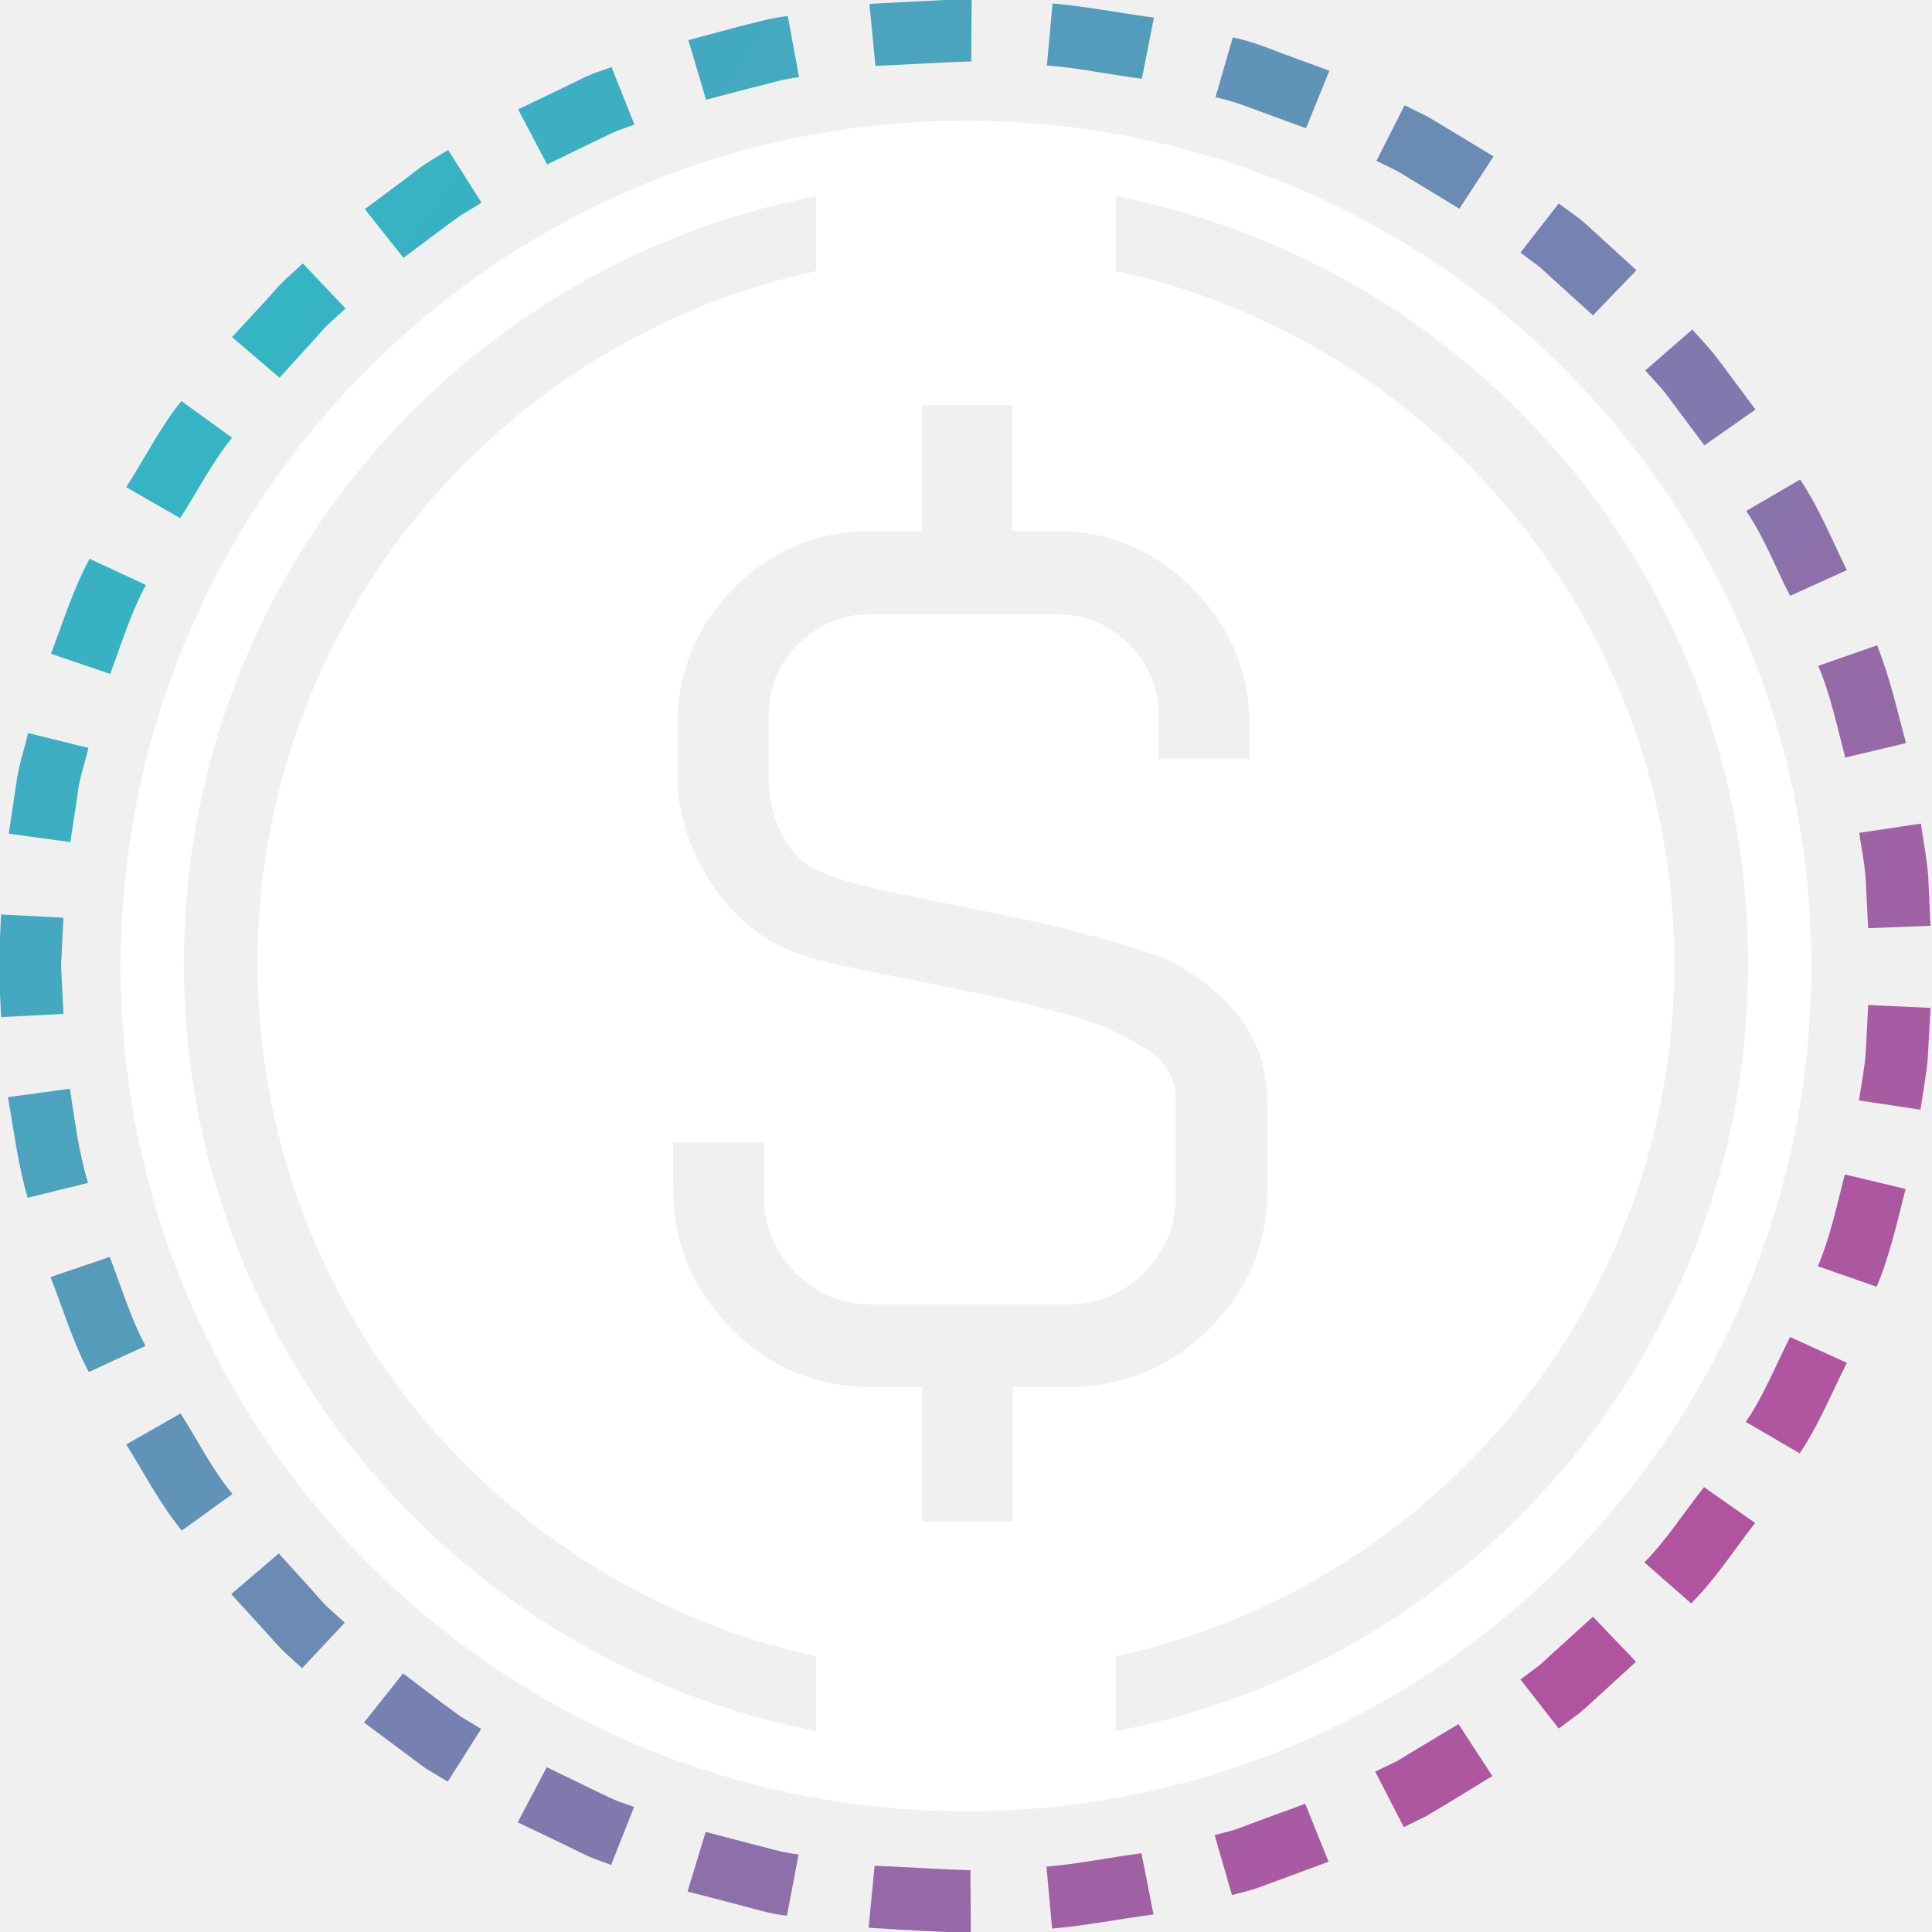
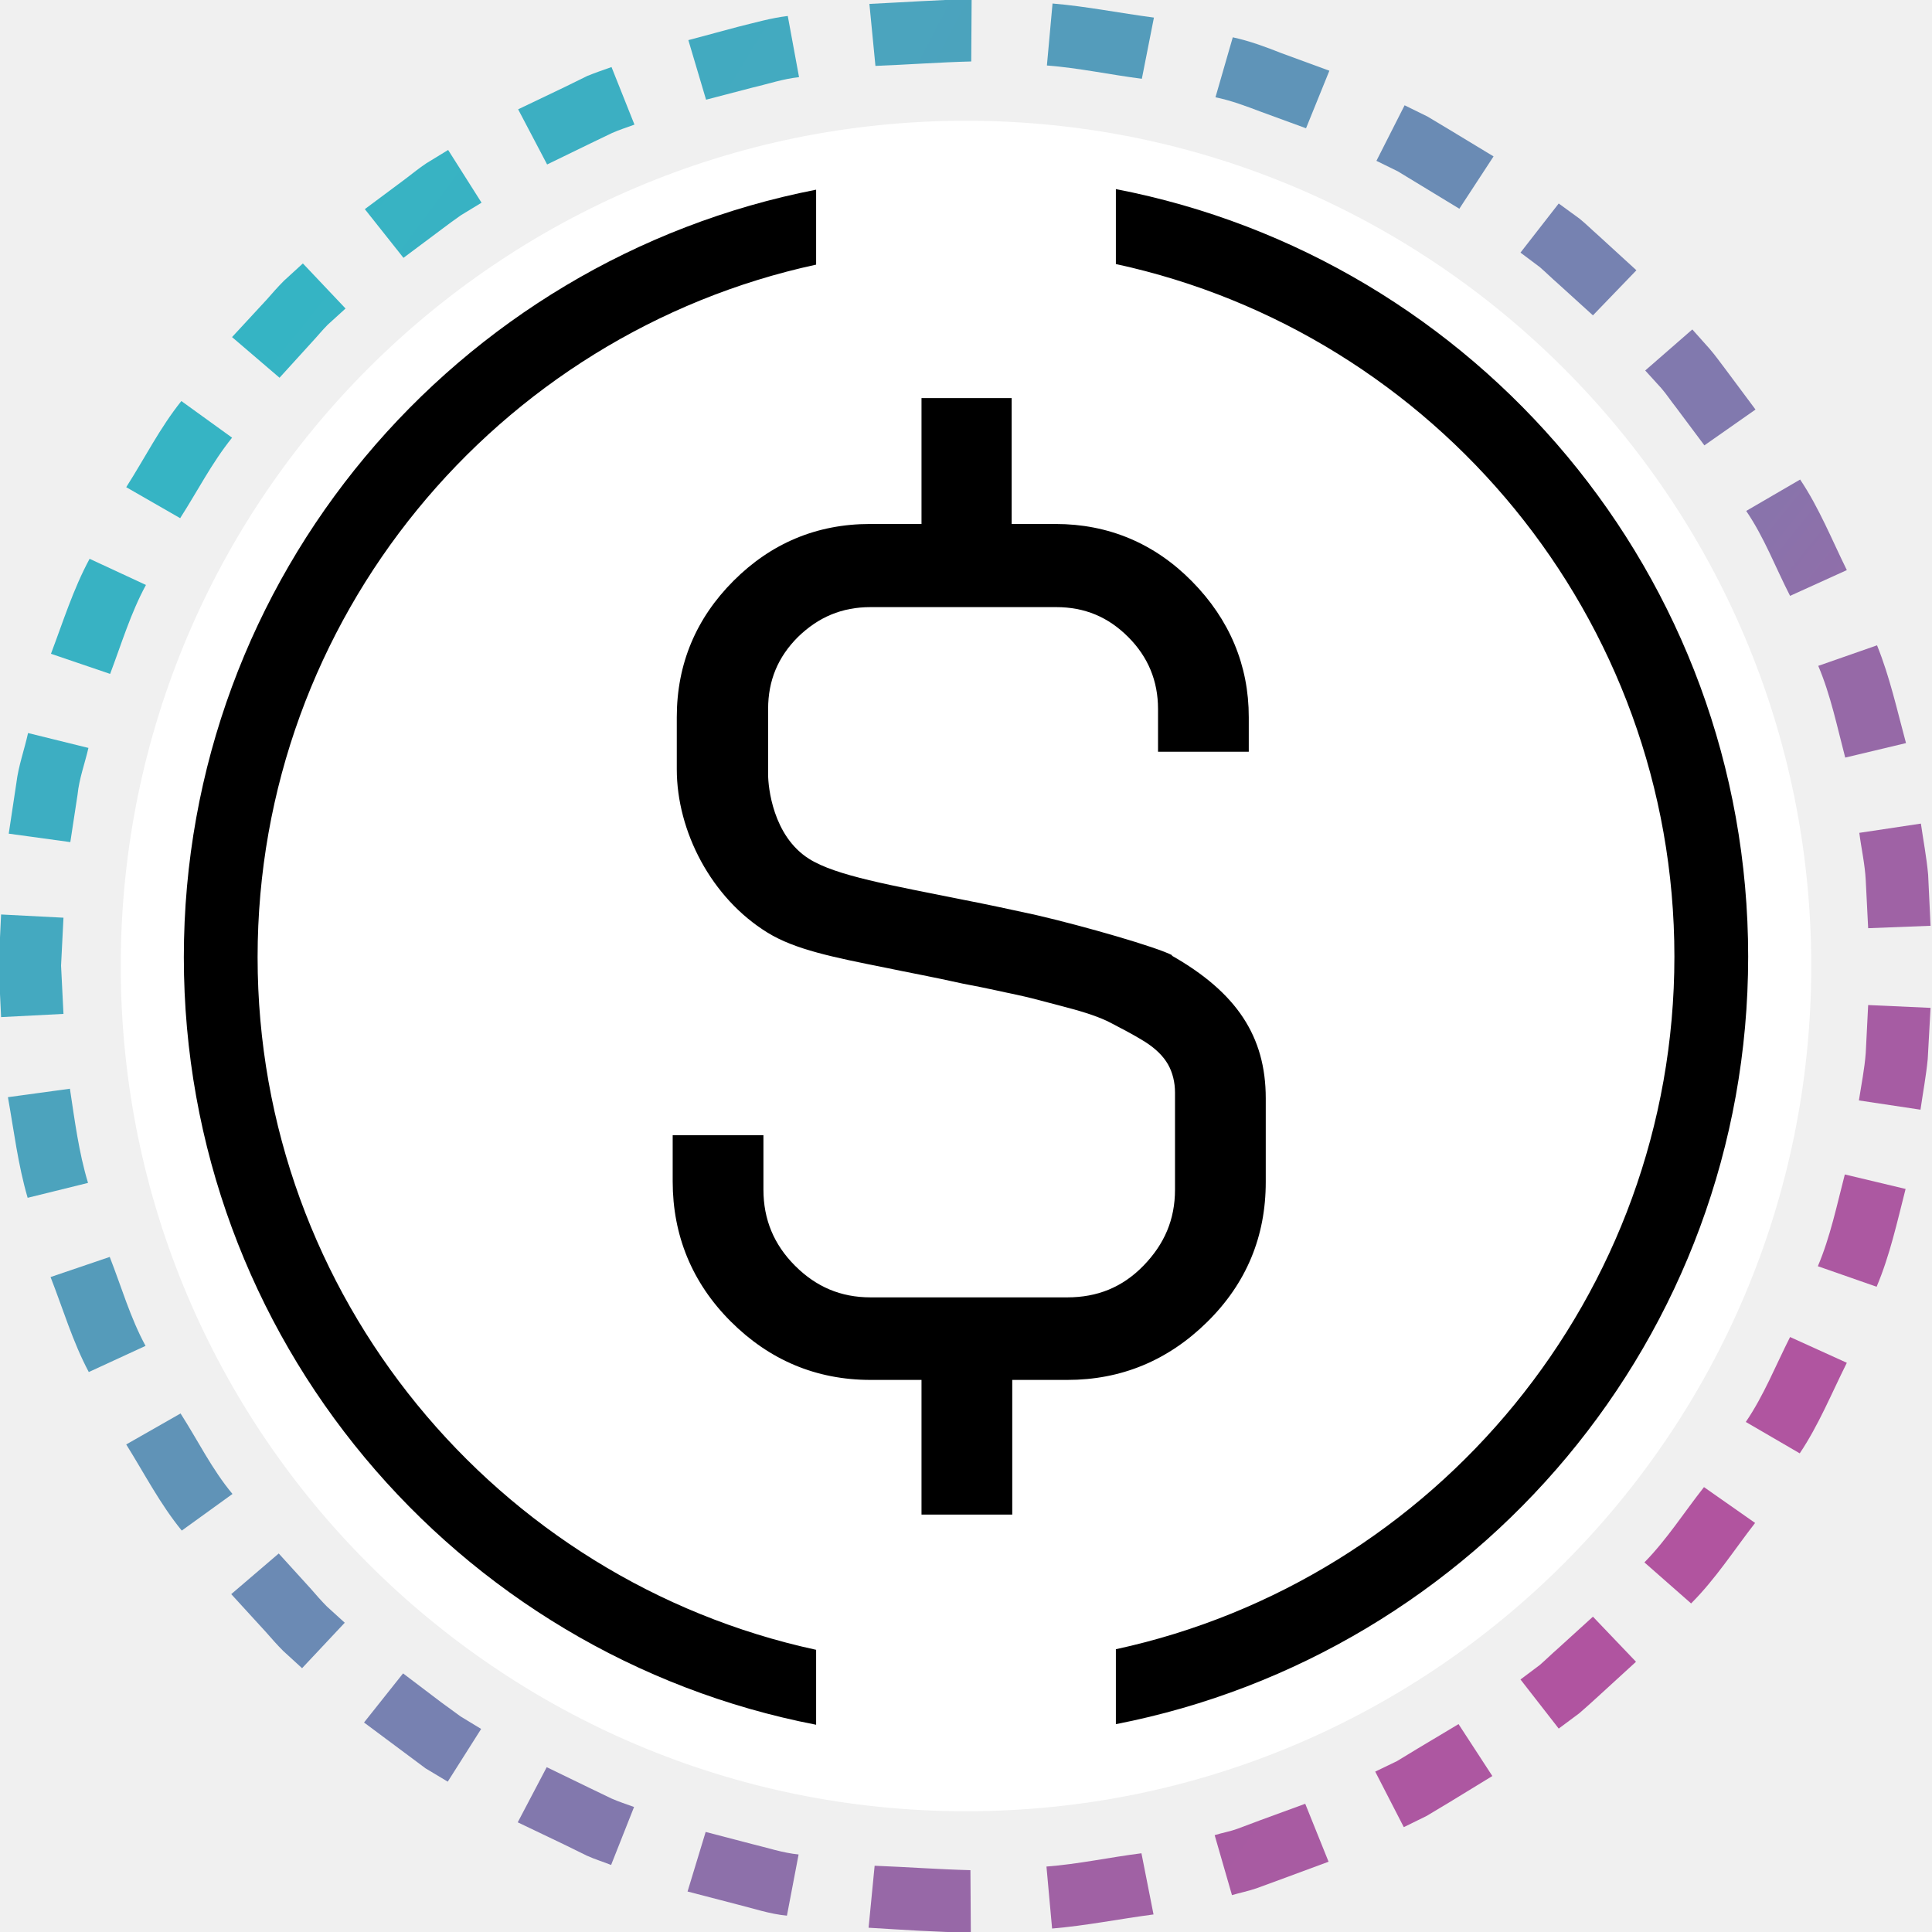
<svg xmlns="http://www.w3.org/2000/svg" width="48" height="48" fill="none" viewBox="0 0 48 48">
  <g fill-rule="evenodd" clip-path="url(#a)" clip-rule="evenodd">
    <path fill="url(#b)" d="m45.884 33.858-1.41-.64c-.36.71-.65 1.45-1.1 2.11l1.34.78c.47-.7.79-1.49 1.17-2.25" />
    <path fill="url(#c)" d="m47.344 29.539-1.51-.36c-.2.77-.36 1.55-.67 2.28l1.46.51c.33-.78.51-1.61.72-2.43" />
    <path fill="url(#d)" d="m47.964 25.04-1.55-.07-.06 1.19c-.03.4-.11.79-.17 1.18l1.53.23c.06-.42.14-.84.18-1.26z" />
    <path fill="url(#e)" d="m35.217 43.445-.51.31-.54.26.71 1.38.57-.28.55-.33 1.08-.66-.84-1.29z" />
    <path fill="url(#f)" d="m40.646 41.286-1.07-1.12-.88.8c-.15.13-.29.27-.44.4l-.48.36.95 1.22.51-.38c.16-.14.32-.28.47-.42z" />
    <path fill="url(#g)" d="m43.605 37.837-1.27-.89c-.49.62-.92 1.3-1.48 1.87l1.16 1.02c.61-.61 1.07-1.33 1.59-2" />
    <path fill="url(#h)" d="m24.12 48.014-.01-1.55c-.79-.02-1.59-.08-2.38-.11l-.15 1.54c.84.05 1.69.11 2.54.12" />
    <path fill="url(#i)" d="m28.659 47.564-.3-1.52c-.79.1-1.57.27-2.36.33l.14 1.54c.84-.07 1.68-.24 2.52-.35" />
    <path fill="url(#j)" d="m33.008 46.254-.58-1.44-1.12.41-.56.21c-.19.07-.38.1-.57.16l.43 1.49c.2-.06.41-.1.61-.17l.6-.22z" />
    <path fill="url(#k)" d="m11.444 42.645-.48-.35-.95-.72-.97 1.22 1.53 1.14.55.33.83-1.31z" />
    <path fill="url(#l)" d="m15.183 46.334.57-1.44c-.19-.07-.38-.13-.56-.21l-.54-.26-1.07-.519-.72 1.37 1.15.55.57.28c.2.09.4.15.6.23" />
    <path fill="url(#m)" d="m19.551 47.594.29-1.52c-.4-.04-.78-.17-1.16-.26l-1.149-.3-.45 1.48 1.23.32c.41.1.81.24 1.24.28" />
    <path fill="url(#n)" d="m2.206 34.088 1.41-.65c-.38-.7-.6-1.47-.89-2.21l-1.47.5c.31.79.55 1.61.95 2.36" />
    <path fill="url(#o)" d="m4.516 38.027 1.26-.91c-.51-.61-.86-1.33-1.29-2l-1.35.77c.45.72.84 1.48 1.38 2.14" />
    <path fill="url(#p)" d="m7.505 41.446 1.06-1.13-.44-.4c-.14-.14-.27-.29-.4-.44l-.8-.88-1.18 1.01.86.94c.14.16.28.32.43.47z" />
    <path fill="url(#q)" d="m.217 20.712 1.53.21.18-1.18c.04-.4.18-.77.27-1.16l-1.5-.37c-.09.41-.24.82-.29 1.24z" />
    <path fill="url(#r)" d="m.027 22.72-.06 1.27.06 1.28 1.55-.08-.06-1.2.06-1.19z" />
    <path fill="url(#s)" d="m.687 29.759 1.5-.37c-.23-.76-.33-1.55-.45-2.34l-1.54.21c.15.84.25 1.68.49 2.5" />
    <path fill="url(#t)" d="m5.765 8.375 1.18 1.01.8-.88c.14-.15.26-.3.4-.44l.44-.4-1.06-1.12-.47.43c-.15.15-.29.31-.43.47z" />
    <path fill="url(#u)" d="m3.136 12.104 1.34.77c.43-.67.79-1.38 1.29-2l-1.26-.91c-.53.66-.91 1.42-1.37 2.14" />
    <path fill="url(#v)" d="m1.266 16.243 1.47.5c.28-.74.51-1.51.89-2.21l-1.4-.65c-.41.76-.66 1.57-.96 2.36" />
    <path fill="url(#w)" d="m17.102.997.44 1.48 1.15-.3c.39-.09.77-.22 1.16-.26l-.28-1.52c-.42.05-.83.17-1.24.27z" />
    <path fill="url(#x)" d="m12.873 2.716.72 1.37 1.07-.52.54-.26c.18-.08.37-.14.56-.21l-.57-1.43c-.2.07-.4.14-.6.22l-.57.28z" />
    <path fill="url(#y)" d="m9.064 5.196.96 1.21.95-.71c.16-.12.32-.24.48-.35l.51-.31-.83-1.31-.54.33c-.18.12-.34.25-.51.38z" />
    <path fill="url(#z)" d="m30.628.927-.43 1.49c.39.08.76.22 1.13.36l1.12.41.58-1.43-1.2-.44c-.38-.15-.78-.3-1.2-.39" />
    <path fill="url(#A)" d="m26.15.087-.14 1.54c.79.06 1.57.23 2.359.33l.3-1.52c-.84-.11-1.68-.28-2.52-.35" />
    <path fill="url(#B)" d="m21.6.097.15 1.54c.79-.03 1.59-.09 2.38-.11l.01-1.55c-.84.02-1.69.08-2.54.12" />
    <path fill="url(#C)" d="m42.045 8.185-1.17 1.02.4.44c.13.15.24.32.36.47l.71.95 1.27-.89-.76-1.02c-.13-.17-.25-.34-.39-.5z" />
    <path fill="url(#D)" d="m38.726 5.056-.95 1.22.48.36c.15.13.29.27.44.4l.88.799 1.08-1.12-.94-.86c-.16-.14-.31-.29-.47-.42z" />
    <path fill="url(#E)" d="m34.727 4.256 1.53.93.85-1.3-1.09-.66-.55-.33-.57-.28-.7 1.38z" />
    <path fill="url(#F)" d="m47.724 20.462-1.53.23c.05.39.14.78.16 1.18l.06 1.189 1.55-.06-.06-1.27c-.04-.44-.12-.85-.18-1.27" />
    <path fill="url(#G)" d="m46.634 16.033-1.46.51c.31.73.47 1.52.67 2.279l1.51-.36c-.22-.81-.4-1.64-.72-2.43" />
    <path fill="url(#H)" d="m44.724 11.914-1.34.78c.45.66.73 1.41 1.09 2.11l1.41-.64c-.37-.75-.69-1.55-1.16-2.25" />
  </g>
  <g clip-path="url(#I)">
    <svg width="48" height="48" viewBox="0 0 32 33">
-       <path fill="#fff" d="M16 .45c-8.84 0-16 7.17-16 16s7.16 16 16 16 16-7.16 16-16-7.16-16-16-16m-2.56 29.12c-6.15-1.2-10.8-6.61-10.8-13.11S7.28 4.54 13.44 3.35v1.28C7.99 5.81 3.9 10.67 3.9 16.46s4.09 10.65 9.54 11.83zm3.36-5.88v2.3h-1.55v-2.3h-.87c-.93 0-1.74-.33-2.39-1-.66-.66-.99-1.46-.99-2.39v-.79h1.55v.93c0 .51.18.93.54 1.3.36.36.78.54 1.29.54h3.36c.51 0 .93-.18 1.3-.54.36-.36.54-.79.54-1.3v-1.66a.95.95 0 0 0-.12-.48 1.15 1.15 0 0 0-.4-.39c-.21-.13-.41-.24-.58-.32q-.255-.12-.78-.27c-.37-.1-.64-.17-.83-.21s-.49-.11-.92-.19c-.49-.11-.93-.2-1.31-.27-.9-.18-1.55-.31-2.02-.6-.95-.6-1.55-1.74-1.55-2.79v-.89c0-.9.33-1.68.97-2.33.64-.64 1.43-.97 2.33-.97h.88V6.92h1.54v2.15h.75c.9 0 1.68.33 2.33.98.64.65.97 1.43.97 2.32v.59h-1.55v-.73c0-.49-.17-.89-.51-1.23q-.51-.51-1.23-.51h-3.17c-.49 0-.89.17-1.24.51s-.51.75-.51 1.23v1.12c0 .21.08 1.05.7 1.44.46.29 1.4.45 2.64.7.4.08.82.17 1.24.26.81.18 2.07.54 2.33.69 1.11.63 1.61 1.38 1.61 2.44v1.43c0 .93-.34 1.74-1 2.39-.67.66-1.47.99-2.39.99zm1.76 5.88v-1.28c5.45-1.18 9.54-6.04 9.54-11.83S24.01 5.81 18.56 4.63V3.35c6.15 1.2 10.8 6.61 10.8 13.11s-4.64 11.92-10.8 13.11" />
+       <path fill="#fff" d="M16 32.35c8.837 0 16-7.164 16-16s-7.163-16-16-16-16 7.163-16 16 7.163 16 16 16" />
+       <path fill="#000" d="M19.53 16.32c-.26-.14-1.51-.5-2.33-.69-.41-.09-.83-.18-1.24-.26-1.24-.25-2.18-.41-2.64-.7-.62-.39-.7-1.23-.7-1.44v-1.12c0-.49.17-.89.51-1.23.35-.34.75-.51 1.24-.51h3.17c.49 0 .89.17 1.23.51q.51.51.51 1.23v.73h1.55v-.59c0-.89-.33-1.67-.97-2.32s-1.43-.98-2.33-.98h-.75V6.8h-1.54v2.15h-.88c-.91 0-1.69.33-2.33.97s-.97 1.42-.97 2.33v.89c0 1.06.59 2.2 1.55 2.79.47.29 1.12.42 2.02.6.38.08.82.16 1.31.27.43.08.72.15.92.19.19.04.46.11.83.21q.525.135.78.27c.17.09.37.19.58.32.19.12.32.25.4.39s.12.31.12.48v1.66c0 .51-.18.93-.54 1.3s-.79.54-1.3.54h-3.36c-.51 0-.93-.18-1.29-.54s-.54-.79-.54-1.3v-.93h-1.55v.79c0 .92.33 1.73.99 2.39s1.46 1 2.39 1h.87v2.3h1.55v-2.3h.94c.92 0 1.72-.33 2.39-.99s1-1.46 1-2.39v-1.43c0-1.06-.5-1.81-1.61-2.44z" />
+       <path fill="#000" d="M13.44 28.18C7.99 27 3.9 22.14 3.9 16.35S7.99 5.7 13.44 4.52V3.24c-6.15 1.2-10.8 6.61-10.8 13.11s4.64 11.92 10.8 13.11zm5.12-24.95v1.28c5.45 1.18 9.54 6.04 9.54 11.83s-4.09 10.65-9.54 11.83v1.28c6.15-1.2 10.8-6.61 10.8-13.11S24.72 4.42 18.56 3.23" />
    </svg>
  </g>
  <defs>
    <linearGradient id="b" x1="89.53" x2="-825.17" y1="68.3" y2="-779.228" gradientUnits="userSpaceOnUse">
      <stop stop-color="#B6509E" />
      <stop offset="1" stop-color="#2EBAC6" />
    </linearGradient>
    <linearGradient id="c" x1="128.494" x2="-821.333" y1="88.03" y2="-890.21" gradientUnits="userSpaceOnUse">
      <stop stop-color="#B6509E" />
      <stop offset="1" stop-color="#2EBAC6" />
    </linearGradient>
    <linearGradient id="d" x1="208.381" x2="-798.122" y1="123.642" y2="-1059.46" gradientUnits="userSpaceOnUse">
      <stop stop-color="#B6509E" />
      <stop offset="1" stop-color="#2EBAC6" />
    </linearGradient>
    <linearGradient id="e" x1="97.496" x2="-879.277" y1="92.507" y2="-598.994" gradientUnits="userSpaceOnUse">
      <stop stop-color="#B6509E" />
      <stop offset="1" stop-color="#2EBAC6" />
    </linearGradient>
    <linearGradient id="f" x1="78.258" x2="-846.56" y1="70.379" y2="-650.515" gradientUnits="userSpaceOnUse">
      <stop stop-color="#B6509E" />
      <stop offset="1" stop-color="#2EBAC6" />
    </linearGradient>
    <linearGradient id="g" x1="75.026" x2="-829.603" y1="62.533" y2="-702.513" gradientUnits="userSpaceOnUse">
      <stop stop-color="#B6509E" />
      <stop offset="1" stop-color="#2EBAC6" />
    </linearGradient>
    <linearGradient id="h" x1="262.521" x2="-1053.41" y1="317.895" y2="-374.189" gradientUnits="userSpaceOnUse">
      <stop stop-color="#B6509E" />
      <stop offset="1" stop-color="#2EBAC6" />
    </linearGradient>
    <linearGradient id="i" x1="189.598" x2="-1025.6" y1="215.72" y2="-471.757" gradientUnits="userSpaceOnUse">
      <stop stop-color="#B6509E" />
      <stop offset="1" stop-color="#2EBAC6" />
    </linearGradient>
    <linearGradient id="j" x1="133.663" x2="-930.647" y1="135.723" y2="-551.282" gradientUnits="userSpaceOnUse">
      <stop stop-color="#B6509E" />
      <stop offset="1" stop-color="#2EBAC6" />
    </linearGradient>
    <linearGradient id="k" x1="438.358" x2="-505.593" y1="383.608" y2="-318.594" gradientUnits="userSpaceOnUse">
      <stop stop-color="#B6509E" />
      <stop offset="1" stop-color="#2EBAC6" />
    </linearGradient>
    <linearGradient id="l" x1="367.884" x2="-644.885" y1="352.282" y2="-333.003" gradientUnits="userSpaceOnUse">
      <stop stop-color="#B6509E" />
      <stop offset="1" stop-color="#2EBAC6" />
    </linearGradient>
    <linearGradient id="m" x1="310.913" x2="-819.374" y1="330.087" y2="-355.394" gradientUnits="userSpaceOnUse">
      <stop stop-color="#B6509E" />
      <stop offset="1" stop-color="#2EBAC6" />
    </linearGradient>
    <linearGradient id="n" x1="796.792" x2="-129.901" y1="536.642" y2="-367.096" gradientUnits="userSpaceOnUse">
      <stop stop-color="#B6509E" />
      <stop offset="1" stop-color="#2EBAC6" />
    </linearGradient>
    <linearGradient id="o" x1="640.69" x2="-263.86" y1="473.543" y2="-328.827" gradientUnits="userSpaceOnUse">
      <stop stop-color="#B6509E" />
      <stop offset="1" stop-color="#2EBAC6" />
    </linearGradient>
    <linearGradient id="p" x1="527.908" x2="-382.812" y1="424.179" y2="-316.503" gradientUnits="userSpaceOnUse">
      <stop stop-color="#B6509E" />
      <stop offset="1" stop-color="#2EBAC6" />
    </linearGradient>
    <linearGradient id="q" x1="1168.67" x2="194.923" y1="698.93" y2="-373.582" gradientUnits="userSpaceOnUse">
      <stop stop-color="#B6509E" />
      <stop offset="1" stop-color="#2EBAC6" />
    </linearGradient>
    <linearGradient id="r" x1="1359.4" x2="349.59" y1="702.843" y2="-584.24" gradientUnits="userSpaceOnUse">
      <stop stop-color="#B6509E" />
      <stop offset="1" stop-color="#2EBAC6" />
    </linearGradient>
    <linearGradient id="s" x1="1029.35" x2="55.146" y1="617.607" y2="-450.02" gradientUnits="userSpaceOnUse">
      <stop stop-color="#B6509E" />
      <stop offset="1" stop-color="#2EBAC6" />
    </linearGradient>
    <linearGradient id="t" x1="874.387" x2="-38.877" y1="702.532" y2="-37.617" gradientUnits="userSpaceOnUse">
      <stop stop-color="#B6509E" />
      <stop offset="1" stop-color="#2EBAC6" />
    </linearGradient>
    <linearGradient id="u" x1="933.728" x2="28.774" y1="687.088" y2="-118.691" gradientUnits="userSpaceOnUse">
      <stop stop-color="#B6509E" />
      <stop offset="1" stop-color="#2EBAC6" />
    </linearGradient>
    <linearGradient id="v" x1="1019.51" x2="92.815" y1="686.801" y2="-216.936" gradientUnits="userSpaceOnUse">
      <stop stop-color="#B6509E" />
      <stop offset="1" stop-color="#2EBAC6" />
    </linearGradient>
    <linearGradient id="w" x1="812.862" x2="-319.316" y1="861.405" y2="172.282" gradientUnits="userSpaceOnUse">
      <stop stop-color="#B6509E" />
      <stop offset="1" stop-color="#2EBAC6" />
    </linearGradient>
    <linearGradient id="x" x1="813.991" x2="-201.396" y1="781.595" y2="97.365" gradientUnits="userSpaceOnUse">
      <stop stop-color="#B6509E" />
      <stop offset="1" stop-color="#2EBAC6" />
    </linearGradient>
    <linearGradient id="y" x1="837.936" x2="-109.46" y1="731.376" y2="26.812" gradientUnits="userSpaceOnUse">
      <stop stop-color="#B6509E" />
      <stop offset="1" stop-color="#2EBAC6" />
    </linearGradient>
    <linearGradient id="z" x1="606.97" x2="-460.098" y1="612.111" y2="-73.641" gradientUnits="userSpaceOnUse">
      <stop stop-color="#B6509E" />
      <stop offset="1" stop-color="#2EBAC6" />
    </linearGradient>
    <linearGradient id="A" x1="717.133" x2="-498.065" y1="817.847" y2="130.371" gradientUnits="userSpaceOnUse">
      <stop stop-color="#B6509E" />
      <stop offset="1" stop-color="#2EBAC6" />
    </linearGradient>
    <linearGradient id="B" x1="820.019" x2="-495.907" y1="1001.94" y2="309.858" gradientUnits="userSpaceOnUse">
      <stop stop-color="#B6509E" />
      <stop offset="1" stop-color="#2EBAC6" />
    </linearGradient>
    <linearGradient id="C" x1="394.545" x2="-513.251" y1="308.62" y2="-459.241" gradientUnits="userSpaceOnUse">
      <stop stop-color="#B6509E" />
      <stop offset="1" stop-color="#2EBAC6" />
    </linearGradient>
    <linearGradient id="D" x1="450.145" x2="-473.882" y1="380.09" y2="-337.685" gradientUnits="userSpaceOnUse">
      <stop stop-color="#B6509E" />
      <stop offset="1" stop-color="#2EBAC6" />
    </linearGradient>
    <linearGradient id="E" x1="518.793" x2="-455.432" y1="475.886" y2="-216.507" gradientUnits="userSpaceOnUse">
      <stop stop-color="#B6509E" />
      <stop offset="1" stop-color="#2EBAC6" />
    </linearGradient>
    <linearGradient id="F" x1="285.61" x2="-719.969" y1="167.357" y2="-1021.33" gradientUnits="userSpaceOnUse">
      <stop stop-color="#B6509E" />
      <stop offset="1" stop-color="#2EBAC6" />
    </linearGradient>
    <linearGradient id="G" x1="310.89" x2="-638.94" y1="204.963" y2="-773.277" gradientUnits="userSpaceOnUse">
      <stop stop-color="#B6509E" />
      <stop offset="1" stop-color="#2EBAC6" />
    </linearGradient>
    <linearGradient id="H" x1="57.625" x2="16.161" y1="23.836" y2="-9.531" gradientUnits="userSpaceOnUse">
      <stop stop-color="#B6509E" />
      <stop offset="1" stop-color="#2EBAC6" />
    </linearGradient>
    <clipPath id="I">
      <circle cx="24" cy="24" r="21" />
    </clipPath>
    <clipPath id="a">
      <path fill="#fff" d="M0 0h48v48H0z" />
    </clipPath>
  </defs>
</svg>
